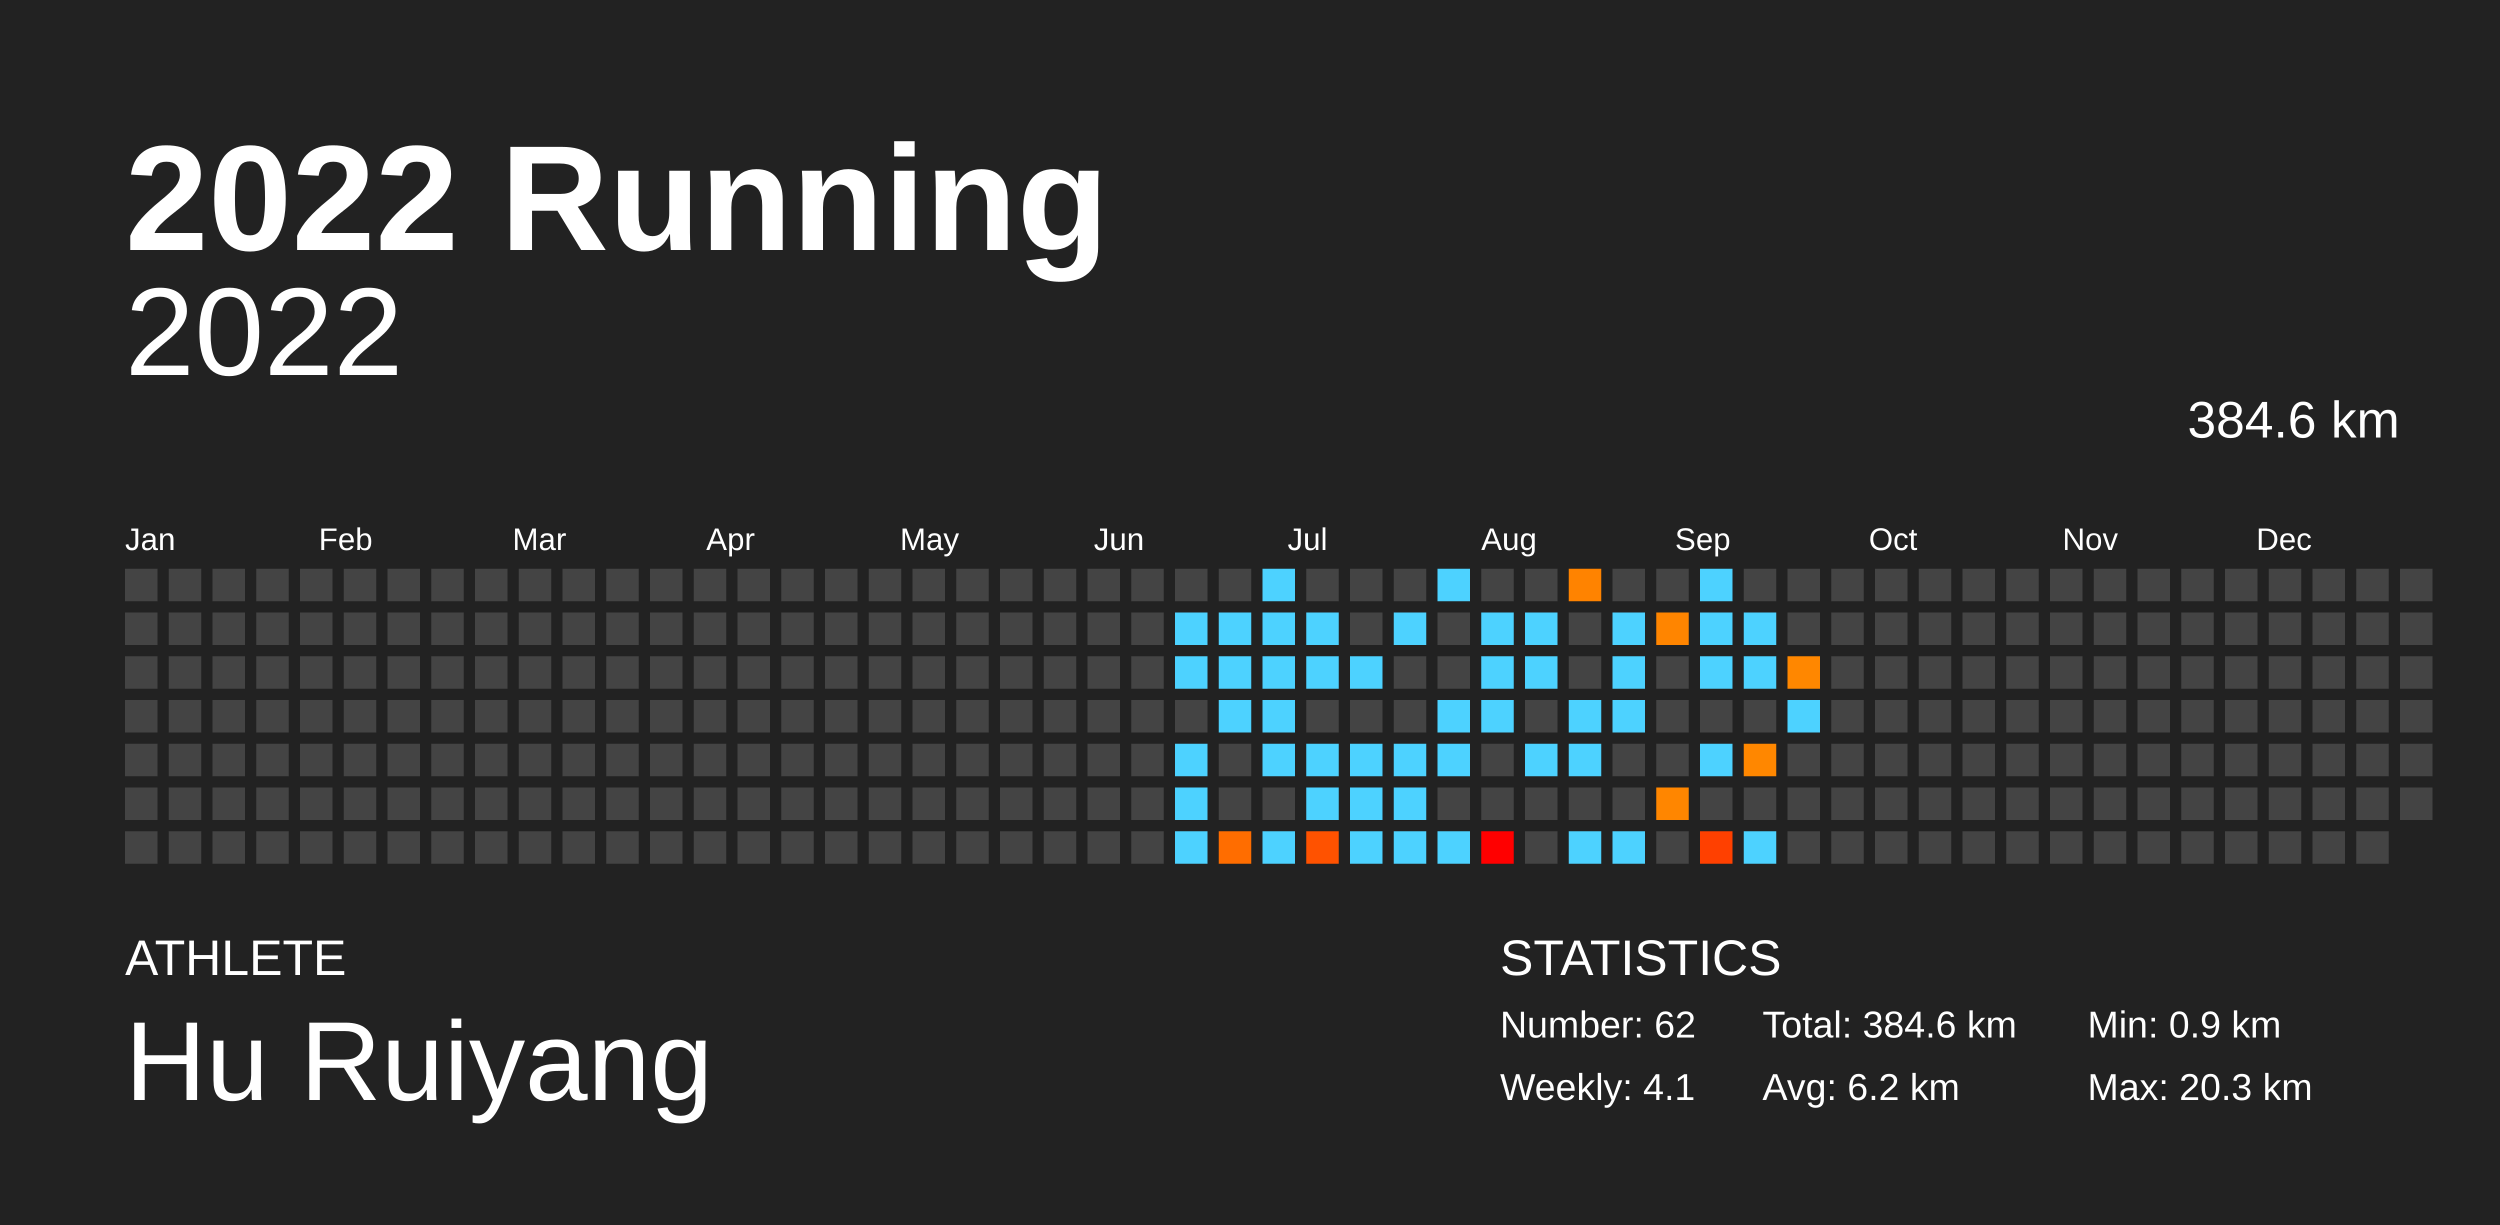
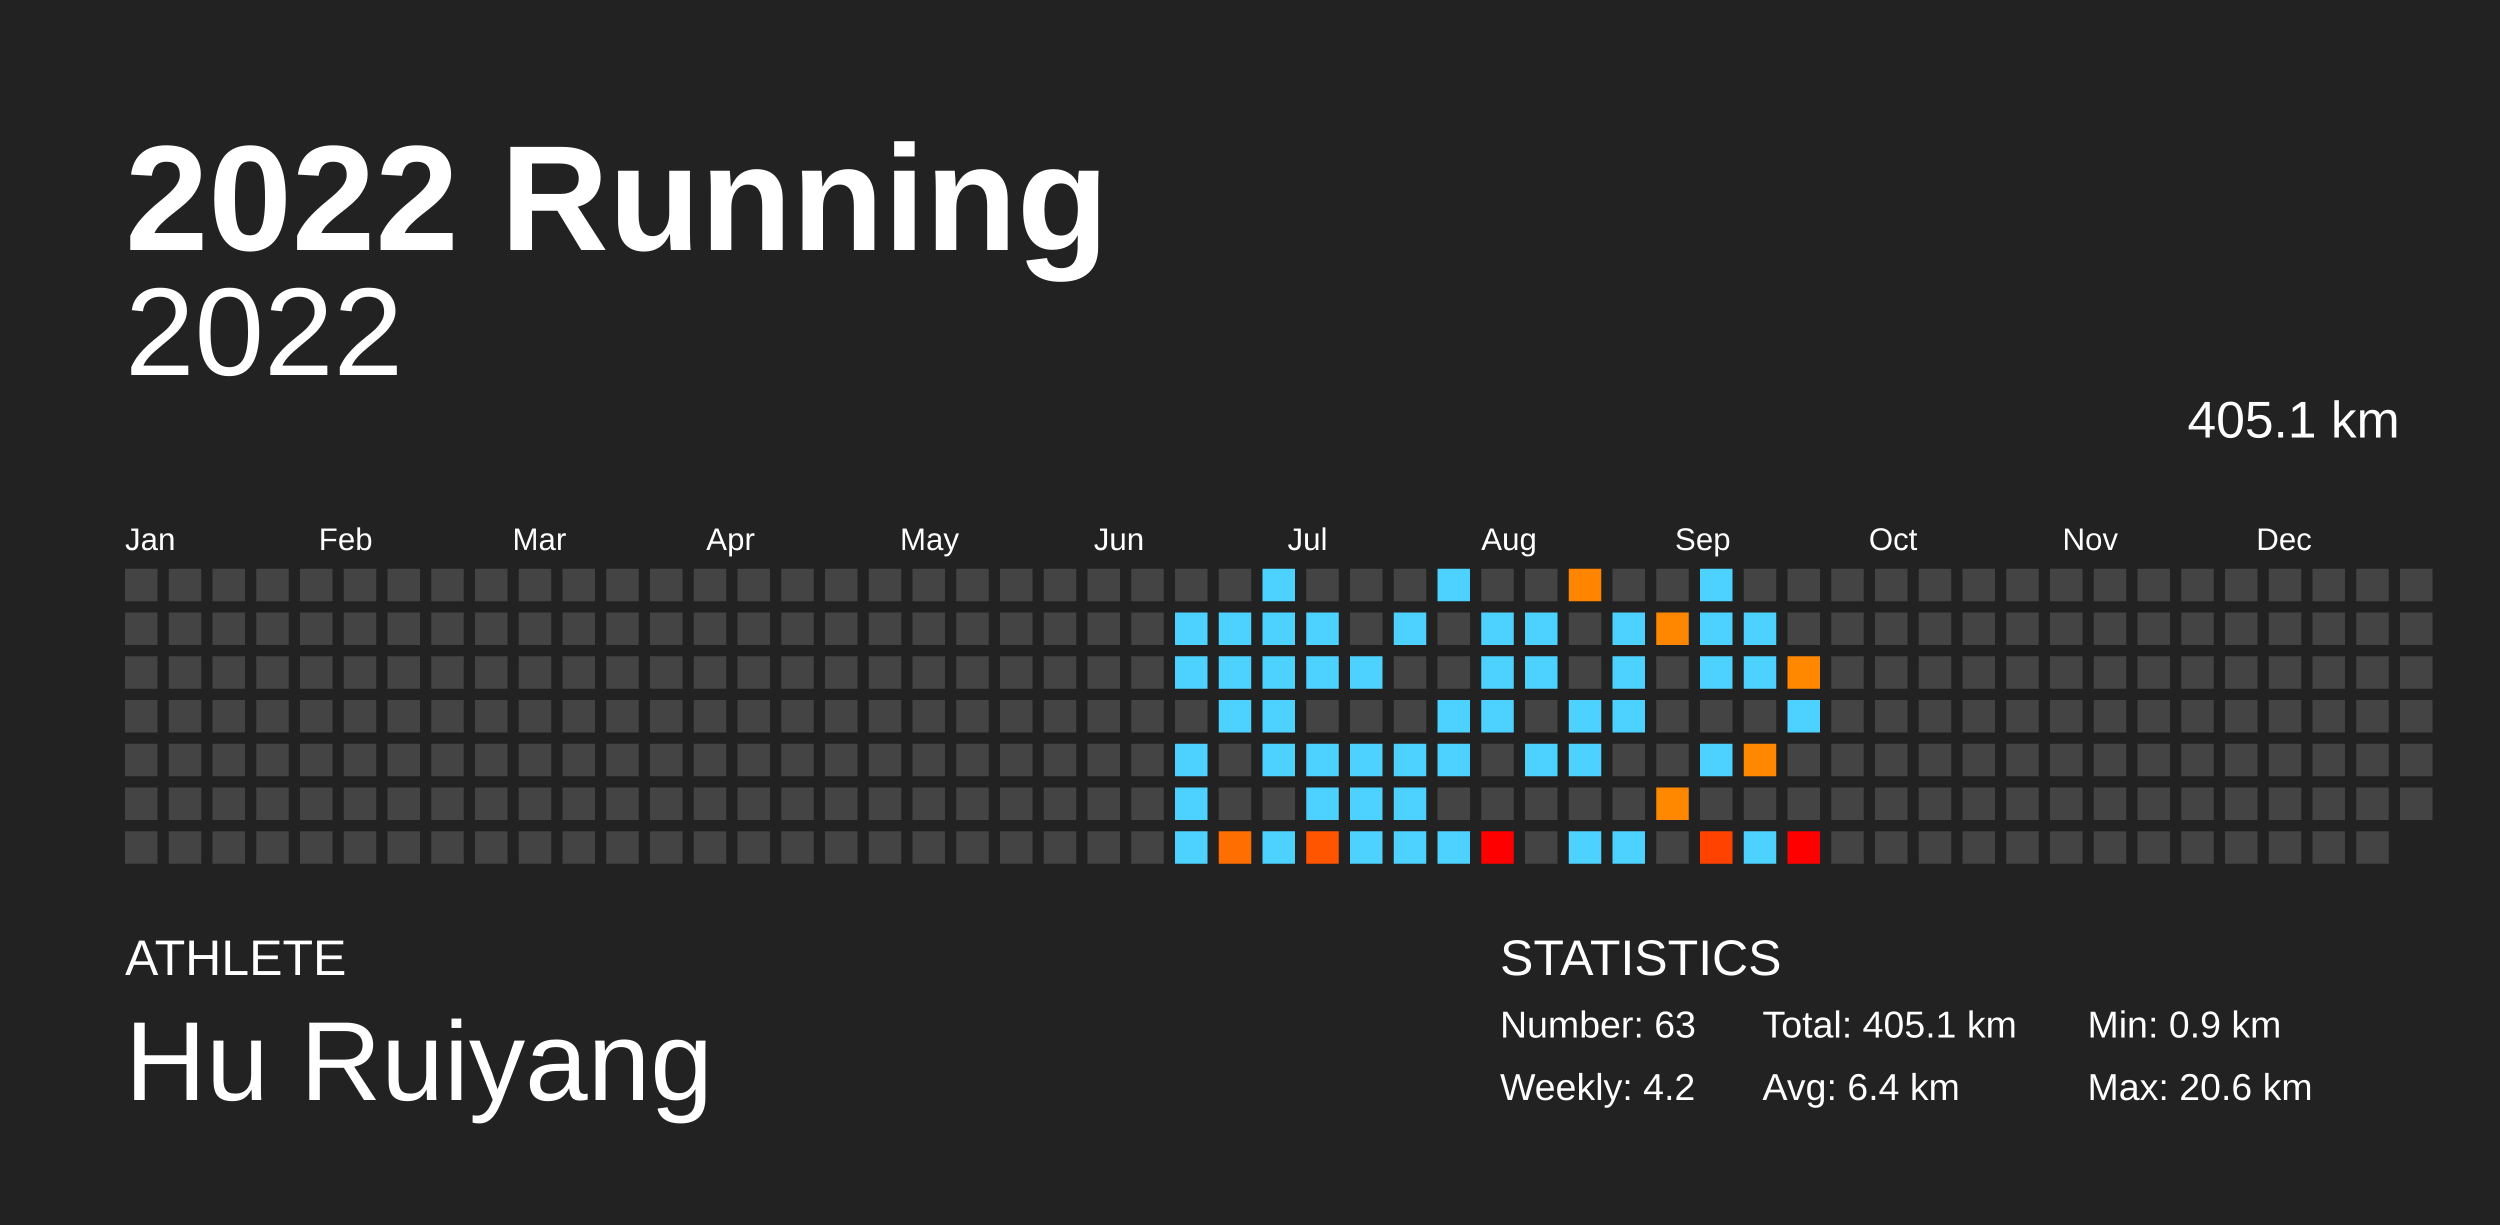
<svg xmlns="http://www.w3.org/2000/svg" baseProfile="full" height="98mm" version="1.1" viewBox="0,0,200,98" width="200mm">
  <defs />
  <rect fill="#222222" height="98" width="200" x="0" y="0" />
  <text fill="#FFFFFF" style="font-size:12px; font-family:Arial; font-weight:bold;" x="10" y="20">2022 Running</text>
  <text fill="#FFFFFF" style="font-size:4px; font-family:Arial" x="10" y="78">ATHLETE</text>
  <text fill="#FFFFFF" style="font-size:9px; font-family:Arial" x="10" y="88">Hu Ruiyang</text>
  <text fill="#FFFFFF" style="font-size:4px; font-family:Arial" x="120" y="78">STATISTICS</text>
-   <text fill="#FFFFFF" style="font-size:3px; font-family:Arial" x="120" y="83">Number: 62</text>
-   <text fill="#FFFFFF" style="font-size:3px; font-family:Arial" x="120" y="88">Weekly: 4.1</text>
-   <text fill="#FFFFFF" style="font-size:3px; font-family:Arial" x="141" y="83">Total: 384.6 km</text>
-   <text fill="#FFFFFF" style="font-size:3px; font-family:Arial" x="141" y="88">Avg: 6.2 km</text>
+   <text fill="#FFFFFF" style="font-size:3px; font-family:Arial" x="120" y="83">Number: 63</text>
+   <text fill="#FFFFFF" style="font-size:3px; font-family:Arial" x="120" y="88">Weekly: 4.2</text>
+   <text fill="#FFFFFF" style="font-size:3px; font-family:Arial" x="141" y="83">Total: 405.1 km</text>
+   <text fill="#FFFFFF" style="font-size:3px; font-family:Arial" x="141" y="88">Avg: 6.4 km</text>
  <text fill="#FFFFFF" style="font-size:3px; font-family:Arial" x="167" y="83">Min: 0.9 km</text>
-   <text fill="#FFFFFF" style="font-size:3px; font-family:Arial" x="167" y="88">Max: 20.3 km</text>
+   <text fill="#FFFFFF" style="font-size:3px; font-family:Arial" x="167" y="88">Max: 20.6 km</text>
  <text alignment-baseline="hanging" fill="#FFFFFF" style="font-size:10.0px; font-family:Arial;" x="10" y="30">2022</text>
-   <text alignment-baseline="hanging" fill="#FFFFFF" style="font-size:4.125px; font-family:Arial;" x="175" y="35">384.6 km</text>
+   <text alignment-baseline="hanging" fill="#FFFFFF" style="font-size:4.125px; font-family:Arial;" x="175" y="35">405.1 km</text>
  <text fill="#FFFFFF" style="font-size:2.5px; font-family:Arial" x="10.0" y="44">Jan</text>
  <text fill="#FFFFFF" style="font-size:2.5px; font-family:Arial" x="25.5" y="44">Feb</text>
  <text fill="#FFFFFF" style="font-size:2.5px; font-family:Arial" x="41.0" y="44">Mar</text>
  <text fill="#FFFFFF" style="font-size:2.5px; font-family:Arial" x="56.5" y="44">Apr</text>
  <text fill="#FFFFFF" style="font-size:2.5px; font-family:Arial" x="72.0" y="44">May</text>
  <text fill="#FFFFFF" style="font-size:2.5px; font-family:Arial" x="87.5" y="44">Jun</text>
  <text fill="#FFFFFF" style="font-size:2.5px; font-family:Arial" x="103.0" y="44">Jul</text>
  <text fill="#FFFFFF" style="font-size:2.5px; font-family:Arial" x="118.5" y="44">Aug</text>
  <text fill="#FFFFFF" style="font-size:2.5px; font-family:Arial" x="134.0" y="44">Sep</text>
  <text fill="#FFFFFF" style="font-size:2.5px; font-family:Arial" x="149.5" y="44">Oct</text>
  <text fill="#FFFFFF" style="font-size:2.5px; font-family:Arial" x="165.0" y="44">Nov</text>
  <text fill="#FFFFFF" style="font-size:2.5px; font-family:Arial" x="180.5" y="44">Dec</text>
  <rect fill="#444444" height="2.6" width="2.6" x="10.0" y="45.5" />
  <rect fill="#444444" height="2.6" width="2.6" x="10.0" y="49.0" />
  <rect fill="#444444" height="2.6" width="2.6" x="10.0" y="52.5" />
  <rect fill="#444444" height="2.6" width="2.6" x="10.0" y="56.0" />
  <rect fill="#444444" height="2.6" width="2.6" x="10.0" y="59.5" />
  <rect fill="#444444" height="2.6" width="2.6" x="10.0" y="63.0" />
  <rect fill="#444444" height="2.6" width="2.6" x="10.0" y="66.5" />
  <rect fill="#444444" height="2.6" width="2.6" x="13.5" y="45.5" />
  <rect fill="#444444" height="2.6" width="2.6" x="13.5" y="49.0" />
  <rect fill="#444444" height="2.6" width="2.6" x="13.5" y="52.5" />
  <rect fill="#444444" height="2.6" width="2.6" x="13.5" y="56.0" />
  <rect fill="#444444" height="2.6" width="2.6" x="13.5" y="59.5" />
  <rect fill="#444444" height="2.6" width="2.6" x="13.5" y="63.0" />
  <rect fill="#444444" height="2.6" width="2.6" x="13.5" y="66.5" />
  <rect fill="#444444" height="2.6" width="2.6" x="17.0" y="45.5" />
  <rect fill="#444444" height="2.6" width="2.6" x="17.0" y="49.0" />
  <rect fill="#444444" height="2.6" width="2.6" x="17.0" y="52.5" />
  <rect fill="#444444" height="2.6" width="2.6" x="17.0" y="56.0" />
  <rect fill="#444444" height="2.6" width="2.6" x="17.0" y="59.5" />
  <rect fill="#444444" height="2.6" width="2.6" x="17.0" y="63.0" />
  <rect fill="#444444" height="2.6" width="2.6" x="17.0" y="66.5" />
  <rect fill="#444444" height="2.6" width="2.6" x="20.5" y="45.5" />
  <rect fill="#444444" height="2.6" width="2.6" x="20.5" y="49.0" />
  <rect fill="#444444" height="2.6" width="2.6" x="20.5" y="52.5" />
  <rect fill="#444444" height="2.6" width="2.6" x="20.5" y="56.0" />
  <rect fill="#444444" height="2.6" width="2.6" x="20.5" y="59.5" />
  <rect fill="#444444" height="2.6" width="2.6" x="20.5" y="63.0" />
  <rect fill="#444444" height="2.6" width="2.6" x="20.5" y="66.5" />
  <rect fill="#444444" height="2.6" width="2.6" x="24.0" y="45.5" />
  <rect fill="#444444" height="2.6" width="2.6" x="24.0" y="49.0" />
  <rect fill="#444444" height="2.6" width="2.6" x="24.0" y="52.5" />
  <rect fill="#444444" height="2.6" width="2.6" x="24.0" y="56.0" />
  <rect fill="#444444" height="2.6" width="2.6" x="24.0" y="59.5" />
  <rect fill="#444444" height="2.6" width="2.6" x="24.0" y="63.0" />
  <rect fill="#444444" height="2.6" width="2.6" x="24.0" y="66.5" />
  <rect fill="#444444" height="2.6" width="2.6" x="27.5" y="45.5" />
  <rect fill="#444444" height="2.6" width="2.6" x="27.5" y="49.0" />
  <rect fill="#444444" height="2.6" width="2.6" x="27.5" y="52.5" />
  <rect fill="#444444" height="2.6" width="2.6" x="27.5" y="56.0" />
  <rect fill="#444444" height="2.6" width="2.6" x="27.5" y="59.5" />
  <rect fill="#444444" height="2.6" width="2.6" x="27.5" y="63.0" />
  <rect fill="#444444" height="2.6" width="2.6" x="27.5" y="66.5" />
  <rect fill="#444444" height="2.6" width="2.6" x="31.0" y="45.5" />
  <rect fill="#444444" height="2.6" width="2.6" x="31.0" y="49.0" />
  <rect fill="#444444" height="2.6" width="2.6" x="31.0" y="52.5" />
  <rect fill="#444444" height="2.6" width="2.6" x="31.0" y="56.0" />
  <rect fill="#444444" height="2.6" width="2.6" x="31.0" y="59.5" />
  <rect fill="#444444" height="2.6" width="2.6" x="31.0" y="63.0" />
  <rect fill="#444444" height="2.6" width="2.6" x="31.0" y="66.5" />
  <rect fill="#444444" height="2.6" width="2.6" x="34.5" y="45.5" />
  <rect fill="#444444" height="2.6" width="2.6" x="34.5" y="49.0" />
  <rect fill="#444444" height="2.6" width="2.6" x="34.5" y="52.5" />
  <rect fill="#444444" height="2.6" width="2.6" x="34.5" y="56.0" />
  <rect fill="#444444" height="2.6" width="2.6" x="34.5" y="59.5" />
  <rect fill="#444444" height="2.6" width="2.6" x="34.5" y="63.0" />
  <rect fill="#444444" height="2.6" width="2.6" x="34.5" y="66.5" />
  <rect fill="#444444" height="2.6" width="2.6" x="38.0" y="45.5" />
  <rect fill="#444444" height="2.6" width="2.6" x="38.0" y="49.0" />
  <rect fill="#444444" height="2.6" width="2.6" x="38.0" y="52.5" />
  <rect fill="#444444" height="2.6" width="2.6" x="38.0" y="56.0" />
  <rect fill="#444444" height="2.6" width="2.6" x="38.0" y="59.5" />
  <rect fill="#444444" height="2.6" width="2.6" x="38.0" y="63.0" />
  <rect fill="#444444" height="2.6" width="2.6" x="38.0" y="66.5" />
  <rect fill="#444444" height="2.6" width="2.6" x="41.5" y="45.5" />
  <rect fill="#444444" height="2.6" width="2.6" x="41.5" y="49.0" />
  <rect fill="#444444" height="2.6" width="2.6" x="41.5" y="52.5" />
  <rect fill="#444444" height="2.6" width="2.6" x="41.5" y="56.0" />
  <rect fill="#444444" height="2.6" width="2.6" x="41.5" y="59.5" />
  <rect fill="#444444" height="2.6" width="2.6" x="41.5" y="63.0" />
  <rect fill="#444444" height="2.6" width="2.6" x="41.5" y="66.5" />
  <rect fill="#444444" height="2.6" width="2.6" x="45.0" y="45.5" />
  <rect fill="#444444" height="2.6" width="2.6" x="45.0" y="49.0" />
  <rect fill="#444444" height="2.6" width="2.6" x="45.0" y="52.5" />
  <rect fill="#444444" height="2.6" width="2.6" x="45.0" y="56.0" />
  <rect fill="#444444" height="2.6" width="2.6" x="45.0" y="59.5" />
  <rect fill="#444444" height="2.6" width="2.6" x="45.0" y="63.0" />
  <rect fill="#444444" height="2.6" width="2.6" x="45.0" y="66.5" />
  <rect fill="#444444" height="2.6" width="2.6" x="48.5" y="45.5" />
  <rect fill="#444444" height="2.6" width="2.6" x="48.5" y="49.0" />
  <rect fill="#444444" height="2.6" width="2.6" x="48.5" y="52.5" />
  <rect fill="#444444" height="2.6" width="2.6" x="48.5" y="56.0" />
  <rect fill="#444444" height="2.6" width="2.6" x="48.5" y="59.5" />
  <rect fill="#444444" height="2.6" width="2.6" x="48.5" y="63.0" />
  <rect fill="#444444" height="2.6" width="2.6" x="48.5" y="66.5" />
  <rect fill="#444444" height="2.6" width="2.6" x="52.0" y="45.5" />
  <rect fill="#444444" height="2.6" width="2.6" x="52.0" y="49.0" />
  <rect fill="#444444" height="2.6" width="2.6" x="52.0" y="52.5" />
  <rect fill="#444444" height="2.6" width="2.6" x="52.0" y="56.0" />
  <rect fill="#444444" height="2.6" width="2.6" x="52.0" y="59.5" />
  <rect fill="#444444" height="2.6" width="2.6" x="52.0" y="63.0" />
  <rect fill="#444444" height="2.6" width="2.6" x="52.0" y="66.5" />
  <rect fill="#444444" height="2.6" width="2.6" x="55.5" y="45.5" />
  <rect fill="#444444" height="2.6" width="2.6" x="55.5" y="49.0" />
  <rect fill="#444444" height="2.6" width="2.6" x="55.5" y="52.5" />
  <rect fill="#444444" height="2.6" width="2.6" x="55.5" y="56.0" />
  <rect fill="#444444" height="2.6" width="2.6" x="55.5" y="59.5" />
  <rect fill="#444444" height="2.6" width="2.6" x="55.5" y="63.0" />
  <rect fill="#444444" height="2.6" width="2.6" x="55.5" y="66.5" />
  <rect fill="#444444" height="2.6" width="2.6" x="59.0" y="45.5" />
  <rect fill="#444444" height="2.6" width="2.6" x="59.0" y="49.0" />
  <rect fill="#444444" height="2.6" width="2.6" x="59.0" y="52.5" />
  <rect fill="#444444" height="2.6" width="2.6" x="59.0" y="56.0" />
  <rect fill="#444444" height="2.6" width="2.6" x="59.0" y="59.5" />
  <rect fill="#444444" height="2.6" width="2.6" x="59.0" y="63.0" />
  <rect fill="#444444" height="2.6" width="2.6" x="59.0" y="66.5" />
  <rect fill="#444444" height="2.6" width="2.6" x="62.5" y="45.5" />
  <rect fill="#444444" height="2.6" width="2.6" x="62.5" y="49.0" />
  <rect fill="#444444" height="2.6" width="2.6" x="62.5" y="52.5" />
  <rect fill="#444444" height="2.6" width="2.6" x="62.5" y="56.0" />
  <rect fill="#444444" height="2.6" width="2.6" x="62.5" y="59.5" />
  <rect fill="#444444" height="2.6" width="2.6" x="62.5" y="63.0" />
  <rect fill="#444444" height="2.6" width="2.6" x="62.5" y="66.5" />
  <rect fill="#444444" height="2.6" width="2.6" x="66.0" y="45.5" />
  <rect fill="#444444" height="2.6" width="2.6" x="66.0" y="49.0" />
  <rect fill="#444444" height="2.6" width="2.6" x="66.0" y="52.5" />
  <rect fill="#444444" height="2.6" width="2.6" x="66.0" y="56.0" />
  <rect fill="#444444" height="2.6" width="2.6" x="66.0" y="59.5" />
  <rect fill="#444444" height="2.6" width="2.6" x="66.0" y="63.0" />
  <rect fill="#444444" height="2.6" width="2.6" x="66.0" y="66.5" />
  <rect fill="#444444" height="2.6" width="2.6" x="69.5" y="45.5" />
  <rect fill="#444444" height="2.6" width="2.6" x="69.5" y="49.0" />
  <rect fill="#444444" height="2.6" width="2.6" x="69.5" y="52.5" />
  <rect fill="#444444" height="2.6" width="2.6" x="69.5" y="56.0" />
  <rect fill="#444444" height="2.6" width="2.6" x="69.5" y="59.5" />
  <rect fill="#444444" height="2.6" width="2.6" x="69.5" y="63.0" />
  <rect fill="#444444" height="2.6" width="2.6" x="69.5" y="66.5" />
  <rect fill="#444444" height="2.6" width="2.6" x="73.0" y="45.5" />
  <rect fill="#444444" height="2.6" width="2.6" x="73.0" y="49.0" />
  <rect fill="#444444" height="2.6" width="2.6" x="73.0" y="52.5" />
  <rect fill="#444444" height="2.6" width="2.6" x="73.0" y="56.0" />
  <rect fill="#444444" height="2.6" width="2.6" x="73.0" y="59.5" />
  <rect fill="#444444" height="2.6" width="2.6" x="73.0" y="63.0" />
  <rect fill="#444444" height="2.6" width="2.6" x="73.0" y="66.5" />
  <rect fill="#444444" height="2.6" width="2.6" x="76.5" y="45.5" />
  <rect fill="#444444" height="2.6" width="2.6" x="76.5" y="49.0" />
  <rect fill="#444444" height="2.6" width="2.6" x="76.5" y="52.5" />
  <rect fill="#444444" height="2.6" width="2.6" x="76.5" y="56.0" />
  <rect fill="#444444" height="2.6" width="2.6" x="76.5" y="59.5" />
  <rect fill="#444444" height="2.6" width="2.6" x="76.5" y="63.0" />
  <rect fill="#444444" height="2.6" width="2.6" x="76.5" y="66.5" />
  <rect fill="#444444" height="2.6" width="2.6" x="80.0" y="45.5" />
  <rect fill="#444444" height="2.6" width="2.6" x="80.0" y="49.0" />
  <rect fill="#444444" height="2.6" width="2.6" x="80.0" y="52.5" />
  <rect fill="#444444" height="2.6" width="2.6" x="80.0" y="56.0" />
  <rect fill="#444444" height="2.6" width="2.6" x="80.0" y="59.5" />
  <rect fill="#444444" height="2.6" width="2.6" x="80.0" y="63.0" />
  <rect fill="#444444" height="2.6" width="2.6" x="80.0" y="66.5" />
  <rect fill="#444444" height="2.6" width="2.6" x="83.5" y="45.5" />
  <rect fill="#444444" height="2.6" width="2.6" x="83.5" y="49.0" />
  <rect fill="#444444" height="2.6" width="2.6" x="83.5" y="52.5" />
  <rect fill="#444444" height="2.6" width="2.6" x="83.5" y="56.0" />
  <rect fill="#444444" height="2.6" width="2.6" x="83.5" y="59.5" />
  <rect fill="#444444" height="2.6" width="2.6" x="83.5" y="63.0" />
  <rect fill="#444444" height="2.6" width="2.6" x="83.5" y="66.5" />
  <rect fill="#444444" height="2.6" width="2.6" x="87.0" y="45.5" />
  <rect fill="#444444" height="2.6" width="2.6" x="87.0" y="49.0" />
  <rect fill="#444444" height="2.6" width="2.6" x="87.0" y="52.5" />
  <rect fill="#444444" height="2.6" width="2.6" x="87.0" y="56.0" />
  <rect fill="#444444" height="2.6" width="2.6" x="87.0" y="59.5" />
  <rect fill="#444444" height="2.6" width="2.6" x="87.0" y="63.0" />
  <rect fill="#444444" height="2.6" width="2.6" x="87.0" y="66.5" />
  <rect fill="#444444" height="2.6" width="2.6" x="90.5" y="45.5" />
  <rect fill="#444444" height="2.6" width="2.6" x="90.5" y="49.0" />
  <rect fill="#444444" height="2.6" width="2.6" x="90.5" y="52.5" />
  <rect fill="#444444" height="2.6" width="2.6" x="90.5" y="56.0" />
  <rect fill="#444444" height="2.6" width="2.6" x="90.5" y="59.5" />
  <rect fill="#444444" height="2.6" width="2.6" x="90.5" y="63.0" />
  <rect fill="#444444" height="2.6" width="2.6" x="90.5" y="66.5" />
  <rect fill="#444444" height="2.6" width="2.6" x="94.0" y="45.5" />
  <rect fill="#4dd2ff" height="2.6" width="2.6" x="94.0" y="49.0" />
  <rect fill="#4dd2ff" height="2.6" width="2.6" x="94.0" y="52.5" />
  <rect fill="#444444" height="2.6" width="2.6" x="94.0" y="56.0" />
  <rect fill="#4dd2ff" height="2.6" width="2.6" x="94.0" y="59.5" />
  <rect fill="#4dd2ff" height="2.6" width="2.6" x="94.0" y="63.0" />
  <rect fill="#4dd2ff" height="2.6" width="2.6" x="94.0" y="66.5" />
  <rect fill="#444444" height="2.6" width="2.6" x="97.5" y="45.5" />
  <rect fill="#4dd2ff" height="2.6" width="2.6" x="97.5" y="49.0" />
  <rect fill="#4dd2ff" height="2.6" width="2.6" x="97.5" y="52.5" />
  <rect fill="#4dd2ff" height="2.6" width="2.6" x="97.5" y="56.0" />
  <rect fill="#444444" height="2.6" width="2.6" x="97.5" y="59.5" />
  <rect fill="#444444" height="2.6" width="2.6" x="97.5" y="63.0" />
-   <rect fill="#ff6d00" height="2.6" width="2.6" x="97.5" y="66.5" />
+   <rect fill="#ff6e00" height="2.6" width="2.6" x="97.5" y="66.5" />
  <rect fill="#4dd2ff" height="2.6" width="2.6" x="101.0" y="45.5" />
  <rect fill="#4dd2ff" height="2.6" width="2.6" x="101.0" y="49.0" />
  <rect fill="#4dd2ff" height="2.6" width="2.6" x="101.0" y="52.5" />
  <rect fill="#4dd2ff" height="2.6" width="2.6" x="101.0" y="56.0" />
  <rect fill="#4dd2ff" height="2.6" width="2.6" x="101.0" y="59.5" />
  <rect fill="#444444" height="2.6" width="2.6" x="101.0" y="63.0" />
  <rect fill="#4dd2ff" height="2.6" width="2.6" x="101.0" y="66.5" />
  <rect fill="#444444" height="2.6" width="2.6" x="104.5" y="45.5" />
  <rect fill="#4dd2ff" height="2.6" width="2.6" x="104.5" y="49.0" />
  <rect fill="#4dd2ff" height="2.6" width="2.6" x="104.5" y="52.5" />
  <rect fill="#444444" height="2.6" width="2.6" x="104.5" y="56.0" />
  <rect fill="#4dd2ff" height="2.6" width="2.6" x="104.5" y="59.5" />
  <rect fill="#4dd2ff" height="2.6" width="2.6" x="104.5" y="63.0" />
-   <rect fill="#ff5200" height="2.6" width="2.6" x="104.5" y="66.5" />
+   <rect fill="#ff5400" height="2.6" width="2.6" x="104.5" y="66.5" />
  <rect fill="#444444" height="2.6" width="2.6" x="108.0" y="45.5" />
  <rect fill="#444444" height="2.6" width="2.6" x="108.0" y="49.0" />
  <rect fill="#4dd2ff" height="2.6" width="2.6" x="108.0" y="52.5" />
  <rect fill="#444444" height="2.6" width="2.6" x="108.0" y="56.0" />
  <rect fill="#4dd2ff" height="2.6" width="2.6" x="108.0" y="59.5" />
  <rect fill="#4dd2ff" height="2.6" width="2.6" x="108.0" y="63.0" />
  <rect fill="#4dd2ff" height="2.6" width="2.6" x="108.0" y="66.5" />
  <rect fill="#444444" height="2.6" width="2.6" x="111.5" y="45.5" />
  <rect fill="#4dd2ff" height="2.6" width="2.6" x="111.5" y="49.0" />
  <rect fill="#444444" height="2.6" width="2.6" x="111.5" y="52.5" />
  <rect fill="#444444" height="2.6" width="2.6" x="111.5" y="56.0" />
  <rect fill="#4dd2ff" height="2.6" width="2.6" x="111.5" y="59.5" />
  <rect fill="#4dd2ff" height="2.6" width="2.6" x="111.5" y="63.0" />
  <rect fill="#4dd2ff" height="2.6" width="2.6" x="111.5" y="66.5" />
  <rect fill="#4dd2ff" height="2.6" width="2.6" x="115.0" y="45.5" />
  <rect fill="#444444" height="2.6" width="2.6" x="115.0" y="49.0" />
  <rect fill="#444444" height="2.6" width="2.6" x="115.0" y="52.5" />
  <rect fill="#4dd2ff" height="2.6" width="2.6" x="115.0" y="56.0" />
  <rect fill="#4dd2ff" height="2.6" width="2.6" x="115.0" y="59.5" />
  <rect fill="#444444" height="2.6" width="2.6" x="115.0" y="63.0" />
  <rect fill="#4dd2ff" height="2.6" width="2.6" x="115.0" y="66.5" />
  <rect fill="#444444" height="2.6" width="2.6" x="118.5" y="45.5" />
  <rect fill="#4dd2ff" height="2.6" width="2.6" x="118.5" y="49.0" />
  <rect fill="#4dd2ff" height="2.6" width="2.6" x="118.5" y="52.5" />
  <rect fill="#4dd2ff" height="2.6" width="2.6" x="118.5" y="56.0" />
  <rect fill="#444444" height="2.6" width="2.6" x="118.5" y="59.5" />
  <rect fill="#444444" height="2.6" width="2.6" x="118.5" y="63.0" />
  <rect fill="red" height="2.6" width="2.6" x="118.5" y="66.5" />
  <rect fill="#444444" height="2.6" width="2.6" x="122.0" y="45.5" />
  <rect fill="#4dd2ff" height="2.6" width="2.6" x="122.0" y="49.0" />
  <rect fill="#4dd2ff" height="2.6" width="2.6" x="122.0" y="52.5" />
  <rect fill="#444444" height="2.6" width="2.6" x="122.0" y="56.0" />
  <rect fill="#4dd2ff" height="2.6" width="2.6" x="122.0" y="59.5" />
  <rect fill="#444444" height="2.6" width="2.6" x="122.0" y="63.0" />
  <rect fill="#444444" height="2.6" width="2.6" x="122.0" y="66.5" />
-   <rect fill="#ff8300" height="2.6" width="2.6" x="125.5" y="45.5" />
+   <rect fill="#ff8400" height="2.6" width="2.6" x="125.5" y="45.5" />
  <rect fill="#444444" height="2.6" width="2.6" x="125.5" y="49.0" />
  <rect fill="#444444" height="2.6" width="2.6" x="125.5" y="52.5" />
  <rect fill="#4dd2ff" height="2.6" width="2.6" x="125.5" y="56.0" />
  <rect fill="#4dd2ff" height="2.6" width="2.6" x="125.5" y="59.5" />
  <rect fill="#444444" height="2.6" width="2.6" x="125.5" y="63.0" />
  <rect fill="#4dd2ff" height="2.6" width="2.6" x="125.5" y="66.5" />
  <rect fill="#444444" height="2.6" width="2.6" x="129.0" y="45.5" />
  <rect fill="#4dd2ff" height="2.6" width="2.6" x="129.0" y="49.0" />
  <rect fill="#4dd2ff" height="2.6" width="2.6" x="129.0" y="52.5" />
  <rect fill="#4dd2ff" height="2.6" width="2.6" x="129.0" y="56.0" />
  <rect fill="#444444" height="2.6" width="2.6" x="129.0" y="59.5" />
  <rect fill="#444444" height="2.6" width="2.6" x="129.0" y="63.0" />
  <rect fill="#4dd2ff" height="2.6" width="2.6" x="129.0" y="66.5" />
  <rect fill="#444444" height="2.6" width="2.6" x="132.5" y="45.5" />
-   <rect fill="#ff8500" height="2.6" width="2.6" x="132.5" y="49.0" />
+   <rect fill="#ff8700" height="2.6" width="2.6" x="132.5" y="49.0" />
  <rect fill="#444444" height="2.6" width="2.6" x="132.5" y="52.5" />
  <rect fill="#444444" height="2.6" width="2.6" x="132.5" y="56.0" />
  <rect fill="#444444" height="2.6" width="2.6" x="132.5" y="59.5" />
-   <rect fill="#ff8600" height="2.6" width="2.6" x="132.5" y="63.0" />
+   <rect fill="#ff8800" height="2.6" width="2.6" x="132.5" y="63.0" />
  <rect fill="#444444" height="2.6" width="2.6" x="132.5" y="66.5" />
  <rect fill="#4dd2ff" height="2.6" width="2.6" x="136.0" y="45.5" />
  <rect fill="#4dd2ff" height="2.6" width="2.6" x="136.0" y="49.0" />
  <rect fill="#4dd2ff" height="2.6" width="2.6" x="136.0" y="52.5" />
  <rect fill="#444444" height="2.6" width="2.6" x="136.0" y="56.0" />
  <rect fill="#4dd2ff" height="2.6" width="2.6" x="136.0" y="59.5" />
  <rect fill="#444444" height="2.6" width="2.6" x="136.0" y="63.0" />
-   <rect fill="#ff4000" height="2.6" width="2.6" x="136.0" y="66.5" />
+   <rect fill="#ff4200" height="2.6" width="2.6" x="136.0" y="66.5" />
  <rect fill="#444444" height="2.6" width="2.6" x="139.5" y="45.5" />
  <rect fill="#4dd2ff" height="2.6" width="2.6" x="139.5" y="49.0" />
  <rect fill="#4dd2ff" height="2.6" width="2.6" x="139.5" y="52.5" />
  <rect fill="#444444" height="2.6" width="2.6" x="139.5" y="56.0" />
-   <rect fill="#ff8700" height="2.6" width="2.6" x="139.5" y="59.5" />
+   <rect fill="#ff8800" height="2.6" width="2.6" x="139.5" y="59.5" />
  <rect fill="#444444" height="2.6" width="2.6" x="139.5" y="63.0" />
  <rect fill="#4dd2ff" height="2.6" width="2.6" x="139.5" y="66.5" />
  <rect fill="#444444" height="2.6" width="2.6" x="143.0" y="45.5" />
  <rect fill="#444444" height="2.6" width="2.6" x="143.0" y="49.0" />
-   <rect fill="#ff8700" height="2.6" width="2.6" x="143.0" y="52.5" />
+   <rect fill="#ff8800" height="2.6" width="2.6" x="143.0" y="52.5" />
  <rect fill="#4dd2ff" height="2.6" width="2.6" x="143.0" y="56.0" />
  <rect fill="#444444" height="2.6" width="2.6" x="143.0" y="59.5" />
  <rect fill="#444444" height="2.6" width="2.6" x="143.0" y="63.0" />
-   <rect fill="#444444" height="2.6" width="2.6" x="143.0" y="66.5" />
+   <rect fill="red" height="2.6" width="2.6" x="143.0" y="66.5" />
  <rect fill="#444444" height="2.6" width="2.6" x="146.5" y="45.5" />
  <rect fill="#444444" height="2.6" width="2.6" x="146.5" y="49.0" />
  <rect fill="#444444" height="2.6" width="2.6" x="146.5" y="52.5" />
  <rect fill="#444444" height="2.6" width="2.6" x="146.5" y="56.0" />
  <rect fill="#444444" height="2.6" width="2.6" x="146.5" y="59.5" />
  <rect fill="#444444" height="2.6" width="2.6" x="146.5" y="63.0" />
  <rect fill="#444444" height="2.6" width="2.6" x="146.5" y="66.5" />
  <rect fill="#444444" height="2.6" width="2.6" x="150.0" y="45.5" />
  <rect fill="#444444" height="2.6" width="2.6" x="150.0" y="49.0" />
  <rect fill="#444444" height="2.6" width="2.6" x="150.0" y="52.5" />
  <rect fill="#444444" height="2.6" width="2.6" x="150.0" y="56.0" />
  <rect fill="#444444" height="2.6" width="2.6" x="150.0" y="59.5" />
  <rect fill="#444444" height="2.6" width="2.6" x="150.0" y="63.0" />
  <rect fill="#444444" height="2.6" width="2.6" x="150.0" y="66.5" />
  <rect fill="#444444" height="2.6" width="2.6" x="153.5" y="45.5" />
  <rect fill="#444444" height="2.6" width="2.6" x="153.5" y="49.0" />
  <rect fill="#444444" height="2.6" width="2.6" x="153.5" y="52.5" />
  <rect fill="#444444" height="2.6" width="2.6" x="153.5" y="56.0" />
  <rect fill="#444444" height="2.6" width="2.6" x="153.5" y="59.5" />
  <rect fill="#444444" height="2.6" width="2.6" x="153.5" y="63.0" />
  <rect fill="#444444" height="2.6" width="2.6" x="153.5" y="66.5" />
  <rect fill="#444444" height="2.6" width="2.6" x="157.0" y="45.5" />
  <rect fill="#444444" height="2.6" width="2.6" x="157.0" y="49.0" />
  <rect fill="#444444" height="2.6" width="2.6" x="157.0" y="52.5" />
  <rect fill="#444444" height="2.6" width="2.6" x="157.0" y="56.0" />
  <rect fill="#444444" height="2.6" width="2.6" x="157.0" y="59.5" />
  <rect fill="#444444" height="2.6" width="2.6" x="157.0" y="63.0" />
  <rect fill="#444444" height="2.6" width="2.6" x="157.0" y="66.5" />
  <rect fill="#444444" height="2.6" width="2.6" x="160.5" y="45.5" />
  <rect fill="#444444" height="2.6" width="2.6" x="160.5" y="49.0" />
  <rect fill="#444444" height="2.6" width="2.6" x="160.5" y="52.5" />
  <rect fill="#444444" height="2.6" width="2.6" x="160.5" y="56.0" />
  <rect fill="#444444" height="2.6" width="2.6" x="160.5" y="59.5" />
  <rect fill="#444444" height="2.6" width="2.6" x="160.5" y="63.0" />
  <rect fill="#444444" height="2.6" width="2.6" x="160.5" y="66.5" />
  <rect fill="#444444" height="2.6" width="2.6" x="164.0" y="45.5" />
  <rect fill="#444444" height="2.6" width="2.6" x="164.0" y="49.0" />
  <rect fill="#444444" height="2.6" width="2.6" x="164.0" y="52.5" />
  <rect fill="#444444" height="2.6" width="2.6" x="164.0" y="56.0" />
  <rect fill="#444444" height="2.6" width="2.6" x="164.0" y="59.5" />
  <rect fill="#444444" height="2.6" width="2.6" x="164.0" y="63.0" />
  <rect fill="#444444" height="2.6" width="2.6" x="164.0" y="66.5" />
  <rect fill="#444444" height="2.6" width="2.6" x="167.5" y="45.5" />
  <rect fill="#444444" height="2.6" width="2.6" x="167.5" y="49.0" />
  <rect fill="#444444" height="2.6" width="2.6" x="167.5" y="52.5" />
  <rect fill="#444444" height="2.6" width="2.6" x="167.5" y="56.0" />
  <rect fill="#444444" height="2.6" width="2.6" x="167.5" y="59.5" />
  <rect fill="#444444" height="2.6" width="2.6" x="167.5" y="63.0" />
  <rect fill="#444444" height="2.6" width="2.6" x="167.5" y="66.5" />
  <rect fill="#444444" height="2.6" width="2.6" x="171.0" y="45.5" />
  <rect fill="#444444" height="2.6" width="2.6" x="171.0" y="49.0" />
  <rect fill="#444444" height="2.6" width="2.6" x="171.0" y="52.5" />
  <rect fill="#444444" height="2.6" width="2.6" x="171.0" y="56.0" />
  <rect fill="#444444" height="2.6" width="2.6" x="171.0" y="59.5" />
  <rect fill="#444444" height="2.6" width="2.6" x="171.0" y="63.0" />
  <rect fill="#444444" height="2.6" width="2.6" x="171.0" y="66.5" />
  <rect fill="#444444" height="2.6" width="2.6" x="174.5" y="45.5" />
  <rect fill="#444444" height="2.6" width="2.6" x="174.5" y="49.0" />
  <rect fill="#444444" height="2.6" width="2.6" x="174.5" y="52.5" />
  <rect fill="#444444" height="2.6" width="2.6" x="174.5" y="56.0" />
  <rect fill="#444444" height="2.6" width="2.6" x="174.5" y="59.5" />
  <rect fill="#444444" height="2.6" width="2.6" x="174.5" y="63.0" />
  <rect fill="#444444" height="2.6" width="2.6" x="174.5" y="66.5" />
  <rect fill="#444444" height="2.6" width="2.6" x="178.0" y="45.5" />
  <rect fill="#444444" height="2.6" width="2.6" x="178.0" y="49.0" />
  <rect fill="#444444" height="2.6" width="2.6" x="178.0" y="52.5" />
  <rect fill="#444444" height="2.6" width="2.6" x="178.0" y="56.0" />
  <rect fill="#444444" height="2.6" width="2.6" x="178.0" y="59.5" />
  <rect fill="#444444" height="2.6" width="2.6" x="178.0" y="63.0" />
  <rect fill="#444444" height="2.6" width="2.6" x="178.0" y="66.5" />
  <rect fill="#444444" height="2.6" width="2.6" x="181.5" y="45.5" />
  <rect fill="#444444" height="2.6" width="2.6" x="181.5" y="49.0" />
  <rect fill="#444444" height="2.6" width="2.6" x="181.5" y="52.5" />
  <rect fill="#444444" height="2.6" width="2.6" x="181.5" y="56.0" />
  <rect fill="#444444" height="2.6" width="2.6" x="181.5" y="59.5" />
  <rect fill="#444444" height="2.6" width="2.6" x="181.5" y="63.0" />
  <rect fill="#444444" height="2.6" width="2.6" x="181.5" y="66.5" />
  <rect fill="#444444" height="2.6" width="2.6" x="185.0" y="45.5" />
  <rect fill="#444444" height="2.6" width="2.6" x="185.0" y="49.0" />
  <rect fill="#444444" height="2.6" width="2.6" x="185.0" y="52.5" />
  <rect fill="#444444" height="2.6" width="2.6" x="185.0" y="56.0" />
  <rect fill="#444444" height="2.6" width="2.6" x="185.0" y="59.5" />
  <rect fill="#444444" height="2.6" width="2.6" x="185.0" y="63.0" />
  <rect fill="#444444" height="2.6" width="2.6" x="185.0" y="66.5" />
  <rect fill="#444444" height="2.6" width="2.6" x="188.5" y="45.5" />
  <rect fill="#444444" height="2.6" width="2.6" x="188.5" y="49.0" />
  <rect fill="#444444" height="2.6" width="2.6" x="188.5" y="52.5" />
  <rect fill="#444444" height="2.6" width="2.6" x="188.5" y="56.0" />
  <rect fill="#444444" height="2.6" width="2.6" x="188.5" y="59.5" />
  <rect fill="#444444" height="2.6" width="2.6" x="188.5" y="63.0" />
  <rect fill="#444444" height="2.6" width="2.6" x="188.5" y="66.5" />
  <rect fill="#444444" height="2.6" width="2.6" x="192.0" y="45.5" />
  <rect fill="#444444" height="2.6" width="2.6" x="192.0" y="49.0" />
  <rect fill="#444444" height="2.6" width="2.6" x="192.0" y="52.5" />
  <rect fill="#444444" height="2.6" width="2.6" x="192.0" y="56.0" />
  <rect fill="#444444" height="2.6" width="2.6" x="192.0" y="59.5" />
  <rect fill="#444444" height="2.6" width="2.6" x="192.0" y="63.0" />
</svg>
